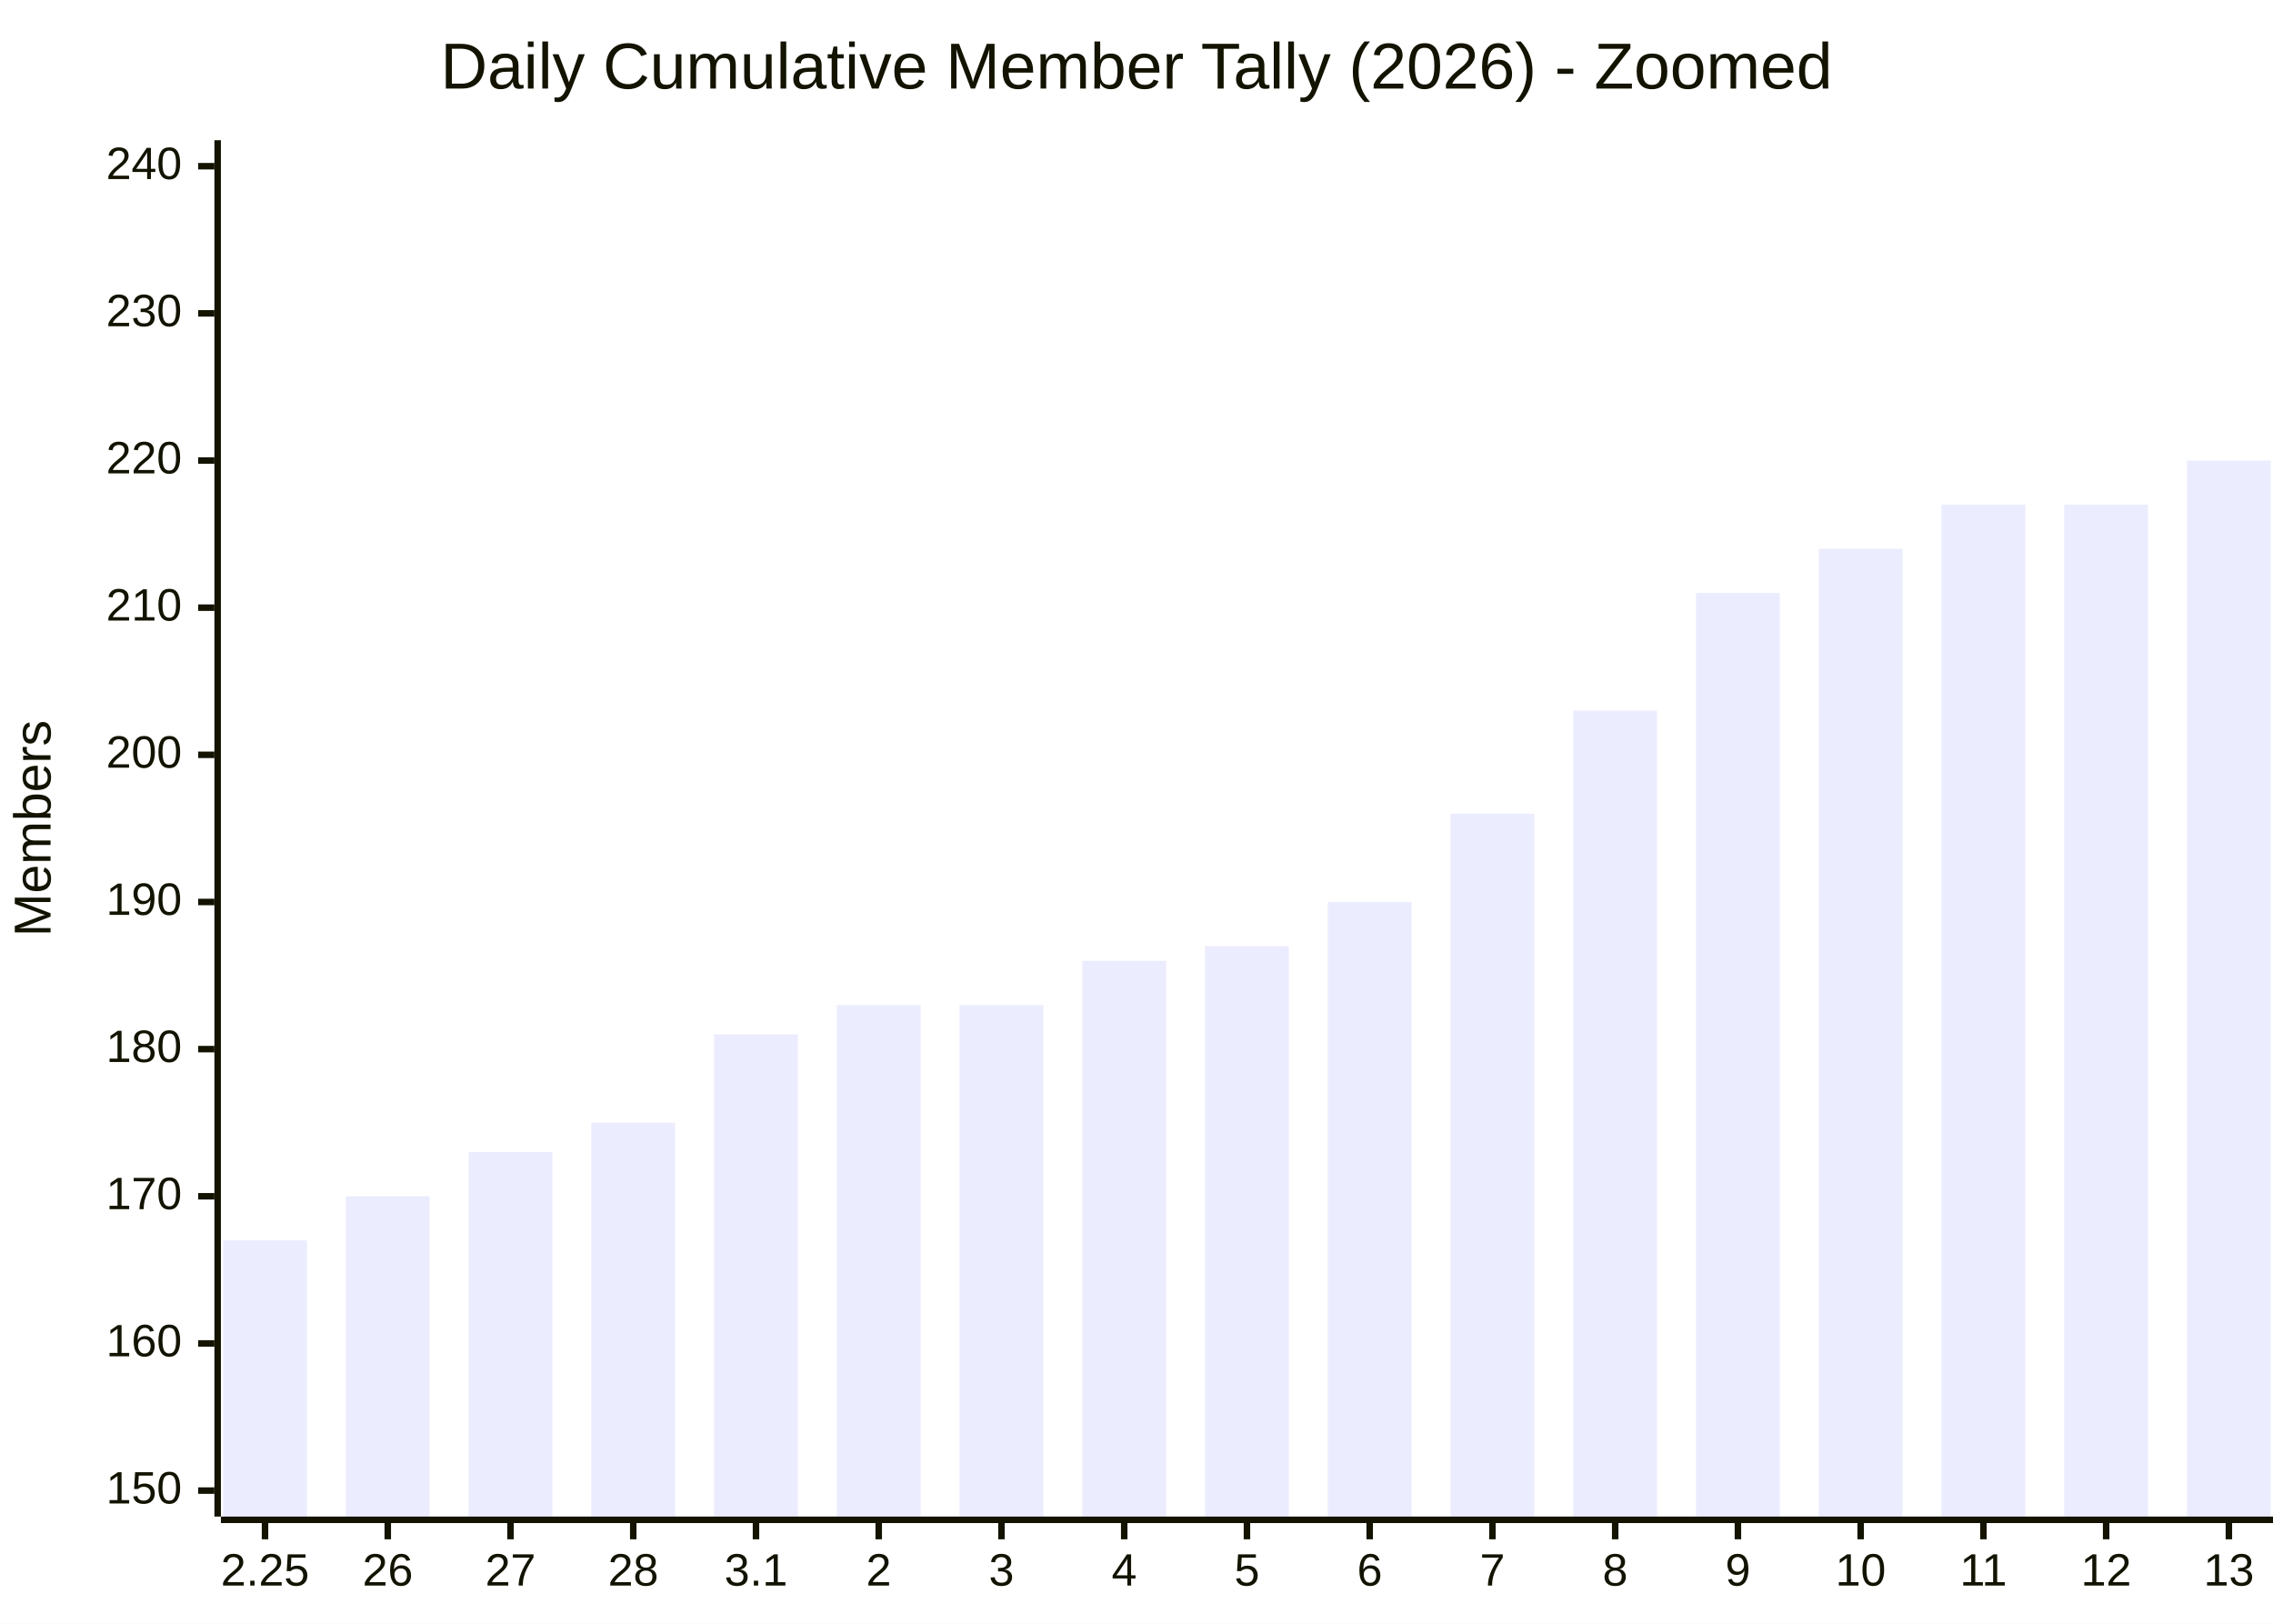
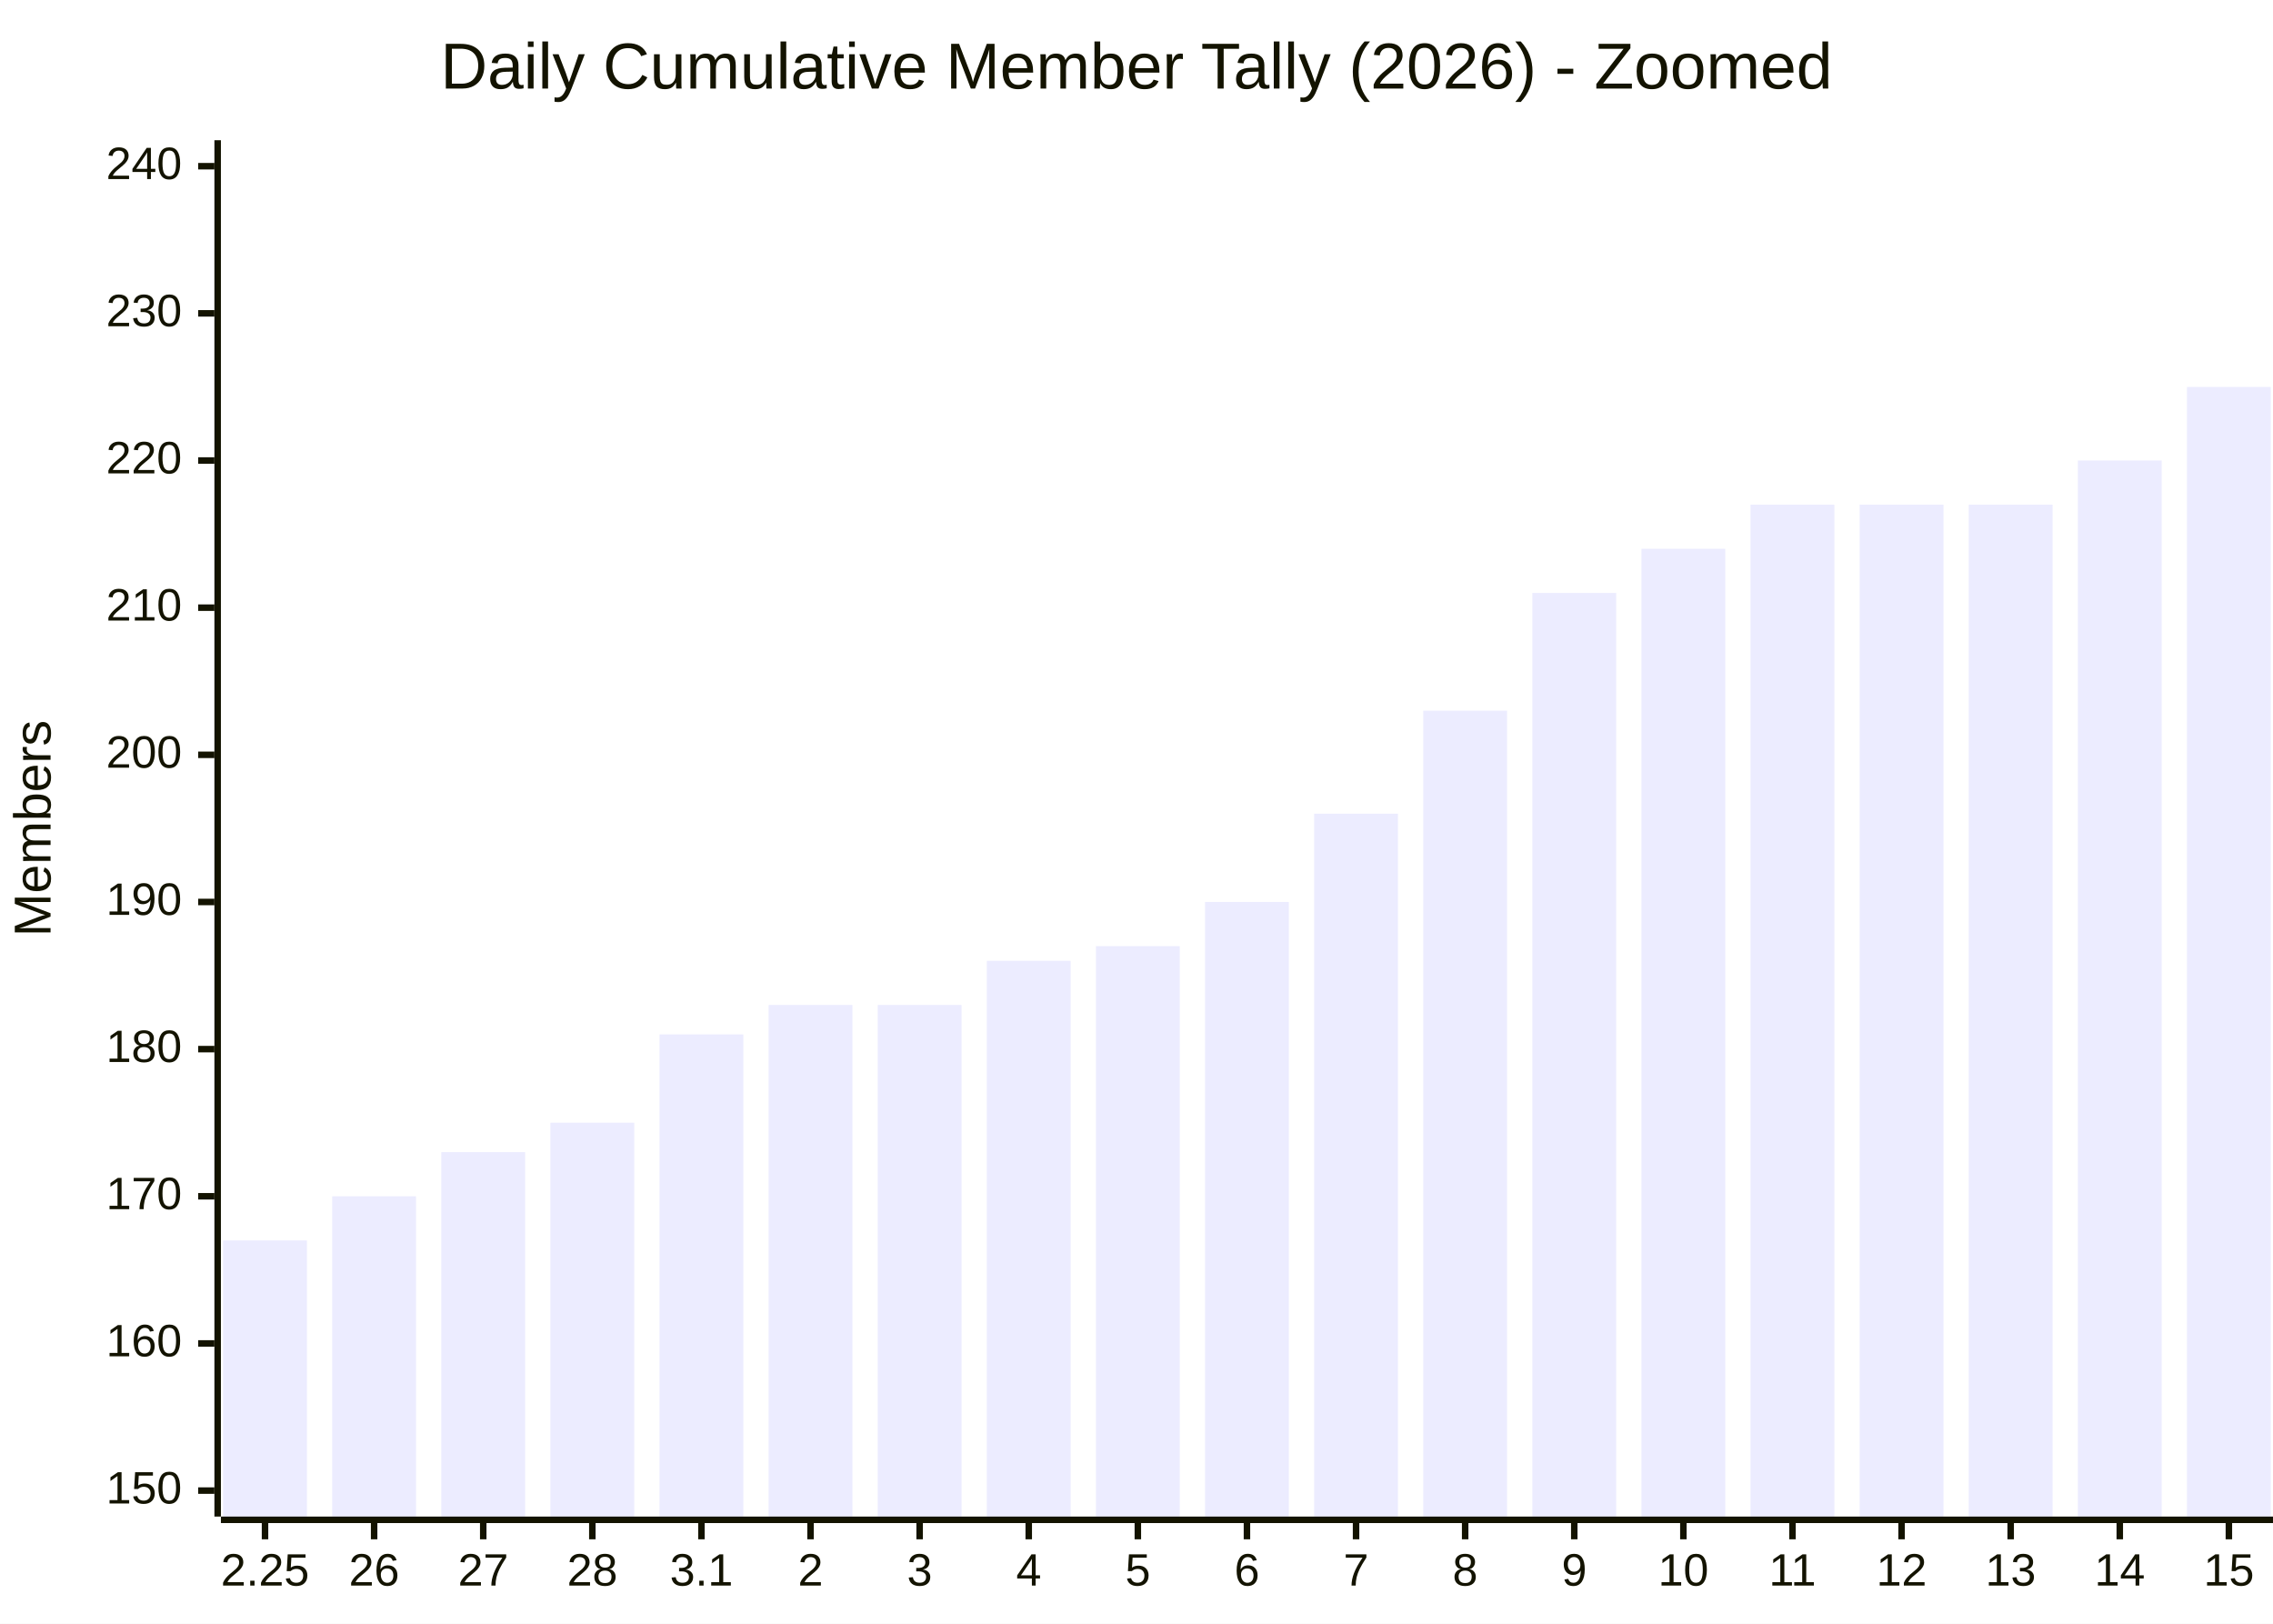
<svg xmlns="http://www.w3.org/2000/svg" id="my-svg" width="100%" style="max-width: 700px; background-color: white;" viewBox="0 0 700 500" role="graphics-document document" aria-roledescription="xychart">
  <style>#my-svg{font-family:"trebuchet ms",verdana,arial,sans-serif;font-size:16px;fill:#333;}@keyframes edge-animation-frame{from{stroke-dashoffset:0;}}@keyframes dash{to{stroke-dashoffset:0;}}#my-svg .edge-animation-slow{stroke-dasharray:9,5!important;stroke-dashoffset:900;animation:dash 50s linear infinite;stroke-linecap:round;}#my-svg .edge-animation-fast{stroke-dasharray:9,5!important;stroke-dashoffset:900;animation:dash 20s linear infinite;stroke-linecap:round;}#my-svg .error-icon{fill:#552222;}#my-svg .error-text{fill:#552222;stroke:#552222;}#my-svg .edge-thickness-normal{stroke-width:1px;}#my-svg .edge-thickness-thick{stroke-width:3.5px;}#my-svg .edge-pattern-solid{stroke-dasharray:0;}#my-svg .edge-thickness-invisible{stroke-width:0;fill:none;}#my-svg .edge-pattern-dashed{stroke-dasharray:3;}#my-svg .edge-pattern-dotted{stroke-dasharray:2;}#my-svg .marker{fill:#333333;stroke:#333333;}#my-svg .marker.cross{stroke:#333333;}#my-svg svg{font-family:"trebuchet ms",verdana,arial,sans-serif;font-size:16px;}#my-svg p{margin:0;}#my-svg :root{--mermaid-font-family:"trebuchet ms",verdana,arial,sans-serif;}</style>
  <g />
  <g class="main">
    <rect width="700" height="500" class="background" fill="white" />
    <g class="chart-title">
      <text x="0" y="0" fill="#131300" font-size="20" dominant-baseline="middle" text-anchor="middle" transform="translate(350, 21.58984) rotate(0)">Daily Cumulative Member Tally (2026) - Zoomed</text>
    </g>
    <g class="plot">
      <g class="bar-plot-0">
        <rect x="68.711" y="381.967" width="25.813" height="85.033" fill="#ECECFF" stroke="#ECECFF" stroke-width="0" />
-         <rect x="106.51" y="368.373" width="25.813" height="98.627" fill="#ECECFF" stroke="#ECECFF" stroke-width="0" />
-         <rect x="144.31" y="354.779" width="25.813" height="112.221" fill="#ECECFF" stroke="#ECECFF" stroke-width="0" />
-         <rect x="182.11" y="345.717" width="25.813" height="121.283" fill="#ECECFF" stroke="#ECECFF" stroke-width="0" />
-         <rect x="219.91" y="318.529" width="25.813" height="148.471" fill="#ECECFF" stroke="#ECECFF" stroke-width="0" />
-         <rect x="257.71" y="309.466" width="25.813" height="157.534" fill="#ECECFF" stroke="#ECECFF" stroke-width="0" />
-         <rect x="295.509" y="309.466" width="25.813" height="157.534" fill="#ECECFF" stroke="#ECECFF" stroke-width="0" />
-         <rect x="333.309" y="295.872" width="25.813" height="171.128" fill="#ECECFF" stroke="#ECECFF" stroke-width="0" />
-         <rect x="371.109" y="291.341" width="25.813" height="175.659" fill="#ECECFF" stroke="#ECECFF" stroke-width="0" />
-         <rect x="408.909" y="277.747" width="25.813" height="189.253" fill="#ECECFF" stroke="#ECECFF" stroke-width="0" />
-         <rect x="446.709" y="250.559" width="25.813" height="216.441" fill="#ECECFF" stroke="#ECECFF" stroke-width="0" />
-         <rect x="484.508" y="218.839" width="25.813" height="248.161" fill="#ECECFF" stroke="#ECECFF" stroke-width="0" />
-         <rect x="522.308" y="182.588" width="25.813" height="284.412" fill="#ECECFF" stroke="#ECECFF" stroke-width="0" />
-         <rect x="560.108" y="168.994" width="25.813" height="298.006" fill="#ECECFF" stroke="#ECECFF" stroke-width="0" />
-         <rect x="597.908" y="155.4" width="25.813" height="311.6" fill="#ECECFF" stroke="#ECECFF" stroke-width="0" />
-         <rect x="635.708" y="155.4" width="25.813" height="311.6" fill="#ECECFF" stroke="#ECECFF" stroke-width="0" />
-         <rect x="673.507" y="141.806" width="25.813" height="325.194" fill="#ECECFF" stroke="#ECECFF" stroke-width="0" />
+         <rect x="102.31" y="368.373" width="25.813" height="98.627" fill="#ECECFF" stroke="#ECECFF" stroke-width="0" />
+         <rect x="135.91" y="354.779" width="25.813" height="112.221" fill="#ECECFF" stroke="#ECECFF" stroke-width="0" />
+         <rect x="169.51" y="345.717" width="25.813" height="121.283" fill="#ECECFF" stroke="#ECECFF" stroke-width="0" />
+         <rect x="203.11" y="318.529" width="25.813" height="148.471" fill="#ECECFF" stroke="#ECECFF" stroke-width="0" />
+         <rect x="236.71" y="309.466" width="25.813" height="157.534" fill="#ECECFF" stroke="#ECECFF" stroke-width="0" />
+         <rect x="270.31" y="309.466" width="25.813" height="157.534" fill="#ECECFF" stroke="#ECECFF" stroke-width="0" />
+         <rect x="303.909" y="295.872" width="25.813" height="171.128" fill="#ECECFF" stroke="#ECECFF" stroke-width="0" />
+         <rect x="337.509" y="291.341" width="25.813" height="175.659" fill="#ECECFF" stroke="#ECECFF" stroke-width="0" />
+         <rect x="371.109" y="277.747" width="25.813" height="189.253" fill="#ECECFF" stroke="#ECECFF" stroke-width="0" />
+         <rect x="404.709" y="250.559" width="25.813" height="216.441" fill="#ECECFF" stroke="#ECECFF" stroke-width="0" />
+         <rect x="438.309" y="218.839" width="25.813" height="248.161" fill="#ECECFF" stroke="#ECECFF" stroke-width="0" />
+         <rect x="471.908" y="182.588" width="25.813" height="284.412" fill="#ECECFF" stroke="#ECECFF" stroke-width="0" />
+         <rect x="505.508" y="168.994" width="25.813" height="298.006" fill="#ECECFF" stroke="#ECECFF" stroke-width="0" />
+         <rect x="539.108" y="155.4" width="25.813" height="311.6" fill="#ECECFF" stroke="#ECECFF" stroke-width="0" />
+         <rect x="572.708" y="155.4" width="25.813" height="311.6" fill="#ECECFF" stroke="#ECECFF" stroke-width="0" />
+         <rect x="606.308" y="155.4" width="25.813" height="311.6" fill="#ECECFF" stroke="#ECECFF" stroke-width="0" />
+         <rect x="639.908" y="141.806" width="25.813" height="325.194" fill="#ECECFF" stroke="#ECECFF" stroke-width="0" />
+         <rect x="673.507" y="119.15" width="25.813" height="347.85" fill="#ECECFF" stroke="#ECECFF" stroke-width="0" />
      </g>
    </g>
    <g class="bottom-axis">
      <g class="axis-line">
        <path d="M 68.031,468 L 700,468" fill="none" stroke="#131300" stroke-width="2" />
      </g>
      <g class="label">
        <text x="0" y="0" fill="#131300" font-size="14" dominant-baseline="text-before-edge" text-anchor="middle" transform="translate(81.61719, 479) rotate(0)">2.25</text>
-         <text x="0" y="0" fill="#131300" font-size="14" dominant-baseline="text-before-edge" text-anchor="middle" transform="translate(119.417, 479) rotate(0)">26</text>
-         <text x="0" y="0" fill="#131300" font-size="14" dominant-baseline="text-before-edge" text-anchor="middle" transform="translate(157.2168, 479) rotate(0)">27</text>
-         <text x="0" y="0" fill="#131300" font-size="14" dominant-baseline="text-before-edge" text-anchor="middle" transform="translate(195.0166, 479) rotate(0)">28</text>
-         <text x="0" y="0" fill="#131300" font-size="14" dominant-baseline="text-before-edge" text-anchor="middle" transform="translate(232.8164, 479) rotate(0)">3.1</text>
-         <text x="0" y="0" fill="#131300" font-size="14" dominant-baseline="text-before-edge" text-anchor="middle" transform="translate(270.6162, 479) rotate(0)">2</text>
-         <text x="0" y="0" fill="#131300" font-size="14" dominant-baseline="text-before-edge" text-anchor="middle" transform="translate(308.416, 479) rotate(0)">3</text>
-         <text x="0" y="0" fill="#131300" font-size="14" dominant-baseline="text-before-edge" text-anchor="middle" transform="translate(346.2158, 479) rotate(0)">4</text>
-         <text x="0" y="0" fill="#131300" font-size="14" dominant-baseline="text-before-edge" text-anchor="middle" transform="translate(384.0156, 479) rotate(0)">5</text>
-         <text x="0" y="0" fill="#131300" font-size="14" dominant-baseline="text-before-edge" text-anchor="middle" transform="translate(421.8154, 479) rotate(0)">6</text>
-         <text x="0" y="0" fill="#131300" font-size="14" dominant-baseline="text-before-edge" text-anchor="middle" transform="translate(459.6152, 479) rotate(0)">7</text>
-         <text x="0" y="0" fill="#131300" font-size="14" dominant-baseline="text-before-edge" text-anchor="middle" transform="translate(497.415, 479) rotate(0)">8</text>
-         <text x="0" y="0" fill="#131300" font-size="14" dominant-baseline="text-before-edge" text-anchor="middle" transform="translate(535.2148, 479) rotate(0)">9</text>
-         <text x="0" y="0" fill="#131300" font-size="14" dominant-baseline="text-before-edge" text-anchor="middle" transform="translate(573.0146, 479) rotate(0)">10</text>
-         <text x="0" y="0" fill="#131300" font-size="14" dominant-baseline="text-before-edge" text-anchor="middle" transform="translate(610.8145, 479) rotate(0)">11</text>
-         <text x="0" y="0" fill="#131300" font-size="14" dominant-baseline="text-before-edge" text-anchor="middle" transform="translate(648.6143, 479) rotate(0)">12</text>
-         <text x="0" y="0" fill="#131300" font-size="14" dominant-baseline="text-before-edge" text-anchor="middle" transform="translate(686.4141, 479) rotate(0)">13</text>
+         <text x="0" y="0" fill="#131300" font-size="14" dominant-baseline="text-before-edge" text-anchor="middle" transform="translate(115.217, 479) rotate(0)">26</text>
+         <text x="0" y="0" fill="#131300" font-size="14" dominant-baseline="text-before-edge" text-anchor="middle" transform="translate(148.8168, 479) rotate(0)">27</text>
+         <text x="0" y="0" fill="#131300" font-size="14" dominant-baseline="text-before-edge" text-anchor="middle" transform="translate(182.4167, 479) rotate(0)">28</text>
+         <text x="0" y="0" fill="#131300" font-size="14" dominant-baseline="text-before-edge" text-anchor="middle" transform="translate(216.0165, 479) rotate(0)">3.1</text>
+         <text x="0" y="0" fill="#131300" font-size="14" dominant-baseline="text-before-edge" text-anchor="middle" transform="translate(249.6163, 479) rotate(0)">2</text>
+         <text x="0" y="0" fill="#131300" font-size="14" dominant-baseline="text-before-edge" text-anchor="middle" transform="translate(283.2161, 479) rotate(0)">3</text>
+         <text x="0" y="0" fill="#131300" font-size="14" dominant-baseline="text-before-edge" text-anchor="middle" transform="translate(316.816, 479) rotate(0)">4</text>
+         <text x="0" y="0" fill="#131300" font-size="14" dominant-baseline="text-before-edge" text-anchor="middle" transform="translate(350.4158, 479) rotate(0)">5</text>
+         <text x="0" y="0" fill="#131300" font-size="14" dominant-baseline="text-before-edge" text-anchor="middle" transform="translate(384.0156, 479) rotate(0)">6</text>
+         <text x="0" y="0" fill="#131300" font-size="14" dominant-baseline="text-before-edge" text-anchor="middle" transform="translate(417.6155, 479) rotate(0)">7</text>
+         <text x="0" y="0" fill="#131300" font-size="14" dominant-baseline="text-before-edge" text-anchor="middle" transform="translate(451.2153, 479) rotate(0)">8</text>
+         <text x="0" y="0" fill="#131300" font-size="14" dominant-baseline="text-before-edge" text-anchor="middle" transform="translate(484.8151, 479) rotate(0)">9</text>
+         <text x="0" y="0" fill="#131300" font-size="14" dominant-baseline="text-before-edge" text-anchor="middle" transform="translate(518.4149, 479) rotate(0)">10</text>
+         <text x="0" y="0" fill="#131300" font-size="14" dominant-baseline="text-before-edge" text-anchor="middle" transform="translate(552.0148, 479) rotate(0)">11</text>
+         <text x="0" y="0" fill="#131300" font-size="14" dominant-baseline="text-before-edge" text-anchor="middle" transform="translate(585.6146, 479) rotate(0)">12</text>
+         <text x="0" y="0" fill="#131300" font-size="14" dominant-baseline="text-before-edge" text-anchor="middle" transform="translate(619.2144, 479) rotate(0)">13</text>
+         <text x="0" y="0" fill="#131300" font-size="14" dominant-baseline="text-before-edge" text-anchor="middle" transform="translate(652.8142, 479) rotate(0)">14</text>
+         <text x="0" y="0" fill="#131300" font-size="14" dominant-baseline="text-before-edge" text-anchor="middle" transform="translate(686.4141, 479) rotate(0)">15</text>
      </g>
      <g class="ticks">
        <path d="M 81.617,469 L 81.617,474" fill="none" stroke="#131300" stroke-width="2" />
-         <path d="M 119.417,469 L 119.417,474" fill="none" stroke="#131300" stroke-width="2" />
-         <path d="M 157.217,469 L 157.217,474" fill="none" stroke="#131300" stroke-width="2" />
-         <path d="M 195.017,469 L 195.017,474" fill="none" stroke="#131300" stroke-width="2" />
-         <path d="M 232.816,469 L 232.816,474" fill="none" stroke="#131300" stroke-width="2" />
-         <path d="M 270.616,469 L 270.616,474" fill="none" stroke="#131300" stroke-width="2" />
-         <path d="M 308.416,469 L 308.416,474" fill="none" stroke="#131300" stroke-width="2" />
-         <path d="M 346.216,469 L 346.216,474" fill="none" stroke="#131300" stroke-width="2" />
+         <path d="M 115.217,469 L 115.217,474" fill="none" stroke="#131300" stroke-width="2" />
+         <path d="M 148.817,469 L 148.817,474" fill="none" stroke="#131300" stroke-width="2" />
+         <path d="M 182.417,469 L 182.417,474" fill="none" stroke="#131300" stroke-width="2" />
+         <path d="M 216.016,469 L 216.016,474" fill="none" stroke="#131300" stroke-width="2" />
+         <path d="M 249.616,469 L 249.616,474" fill="none" stroke="#131300" stroke-width="2" />
+         <path d="M 283.216,469 L 283.216,474" fill="none" stroke="#131300" stroke-width="2" />
+         <path d="M 316.816,469 L 316.816,474" fill="none" stroke="#131300" stroke-width="2" />
+         <path d="M 350.416,469 L 350.416,474" fill="none" stroke="#131300" stroke-width="2" />
        <path d="M 384.016,469 L 384.016,474" fill="none" stroke="#131300" stroke-width="2" />
-         <path d="M 421.815,469 L 421.815,474" fill="none" stroke="#131300" stroke-width="2" />
-         <path d="M 459.615,469 L 459.615,474" fill="none" stroke="#131300" stroke-width="2" />
-         <path d="M 497.415,469 L 497.415,474" fill="none" stroke="#131300" stroke-width="2" />
-         <path d="M 535.215,469 L 535.215,474" fill="none" stroke="#131300" stroke-width="2" />
-         <path d="M 573.015,469 L 573.015,474" fill="none" stroke="#131300" stroke-width="2" />
-         <path d="M 610.814,469 L 610.814,474" fill="none" stroke="#131300" stroke-width="2" />
-         <path d="M 648.614,469 L 648.614,474" fill="none" stroke="#131300" stroke-width="2" />
+         <path d="M 417.615,469 L 417.615,474" fill="none" stroke="#131300" stroke-width="2" />
+         <path d="M 451.215,469 L 451.215,474" fill="none" stroke="#131300" stroke-width="2" />
+         <path d="M 484.815,469 L 484.815,474" fill="none" stroke="#131300" stroke-width="2" />
+         <path d="M 518.415,469 L 518.415,474" fill="none" stroke="#131300" stroke-width="2" />
+         <path d="M 552.015,469 L 552.015,474" fill="none" stroke="#131300" stroke-width="2" />
+         <path d="M 585.615,469 L 585.615,474" fill="none" stroke="#131300" stroke-width="2" />
+         <path d="M 619.214,469 L 619.214,474" fill="none" stroke="#131300" stroke-width="2" />
+         <path d="M 652.814,469 L 652.814,474" fill="none" stroke="#131300" stroke-width="2" />
        <path d="M 686.414,469 L 686.414,474" fill="none" stroke="#131300" stroke-width="2" />
      </g>
    </g>
    <g class="left-axis">
      <g class="axisl-line">
        <path d="M 67.031,43.18 L 67.031,467" fill="none" stroke="#131300" stroke-width="2" />
      </g>
      <g class="label">
        <text x="0" y="0" fill="#131300" font-size="14" dominant-baseline="middle" text-anchor="end" transform="translate(56.03125, 51.17969) rotate(0)">240</text>
        <text x="0" y="0" fill="#131300" font-size="14" dominant-baseline="middle" text-anchor="end" transform="translate(56.03125, 96.49306) rotate(0)">230</text>
        <text x="0" y="0" fill="#131300" font-size="14" dominant-baseline="middle" text-anchor="end" transform="translate(56.03125, 141.8064) rotate(0)">220</text>
        <text x="0" y="0" fill="#131300" font-size="14" dominant-baseline="middle" text-anchor="end" transform="translate(56.03125, 187.1198) rotate(0)">210</text>
        <text x="0" y="0" fill="#131300" font-size="14" dominant-baseline="middle" text-anchor="end" transform="translate(56.03125, 232.4332) rotate(0)">200</text>
        <text x="0" y="0" fill="#131300" font-size="14" dominant-baseline="middle" text-anchor="end" transform="translate(56.03125, 277.7465) rotate(0)">190</text>
        <text x="0" y="0" fill="#131300" font-size="14" dominant-baseline="middle" text-anchor="end" transform="translate(56.03125, 323.0599) rotate(0)">180</text>
        <text x="0" y="0" fill="#131300" font-size="14" dominant-baseline="middle" text-anchor="end" transform="translate(56.03125, 368.3733) rotate(0)">170</text>
        <text x="0" y="0" fill="#131300" font-size="14" dominant-baseline="middle" text-anchor="end" transform="translate(56.03125, 413.6866) rotate(0)">160</text>
        <text x="0" y="0" fill="#131300" font-size="14" dominant-baseline="middle" text-anchor="end" transform="translate(56.03125, 459) rotate(0)">150</text>
      </g>
      <g class="ticks">
        <path d="M 66.031,51.18 L 61.031,51.18" fill="none" stroke="#131300" stroke-width="2" />
        <path d="M 66.031,96.493 L 61.031,96.493" fill="none" stroke="#131300" stroke-width="2" />
        <path d="M 66.031,141.806 L 61.031,141.806" fill="none" stroke="#131300" stroke-width="2" />
        <path d="M 66.031,187.12 L 61.031,187.12" fill="none" stroke="#131300" stroke-width="2" />
        <path d="M 66.031,232.433 L 61.031,232.433" fill="none" stroke="#131300" stroke-width="2" />
        <path d="M 66.031,277.747 L 61.031,277.747" fill="none" stroke="#131300" stroke-width="2" />
        <path d="M 66.031,323.06 L 61.031,323.06" fill="none" stroke="#131300" stroke-width="2" />
        <path d="M 66.031,368.373 L 61.031,368.373" fill="none" stroke="#131300" stroke-width="2" />
        <path d="M 66.031,413.687 L 61.031,413.687" fill="none" stroke="#131300" stroke-width="2" />
        <path d="M 66.031,459 L 61.031,459" fill="none" stroke="#131300" stroke-width="2" />
      </g>
      <g class="title">
        <text x="0" y="0" fill="#131300" font-size="16" dominant-baseline="text-before-edge" text-anchor="middle" transform="translate(5, 255.0898) rotate(270)">Members</text>
      </g>
    </g>
  </g>
  <g class="mermaid-tmp-group" />
</svg>
